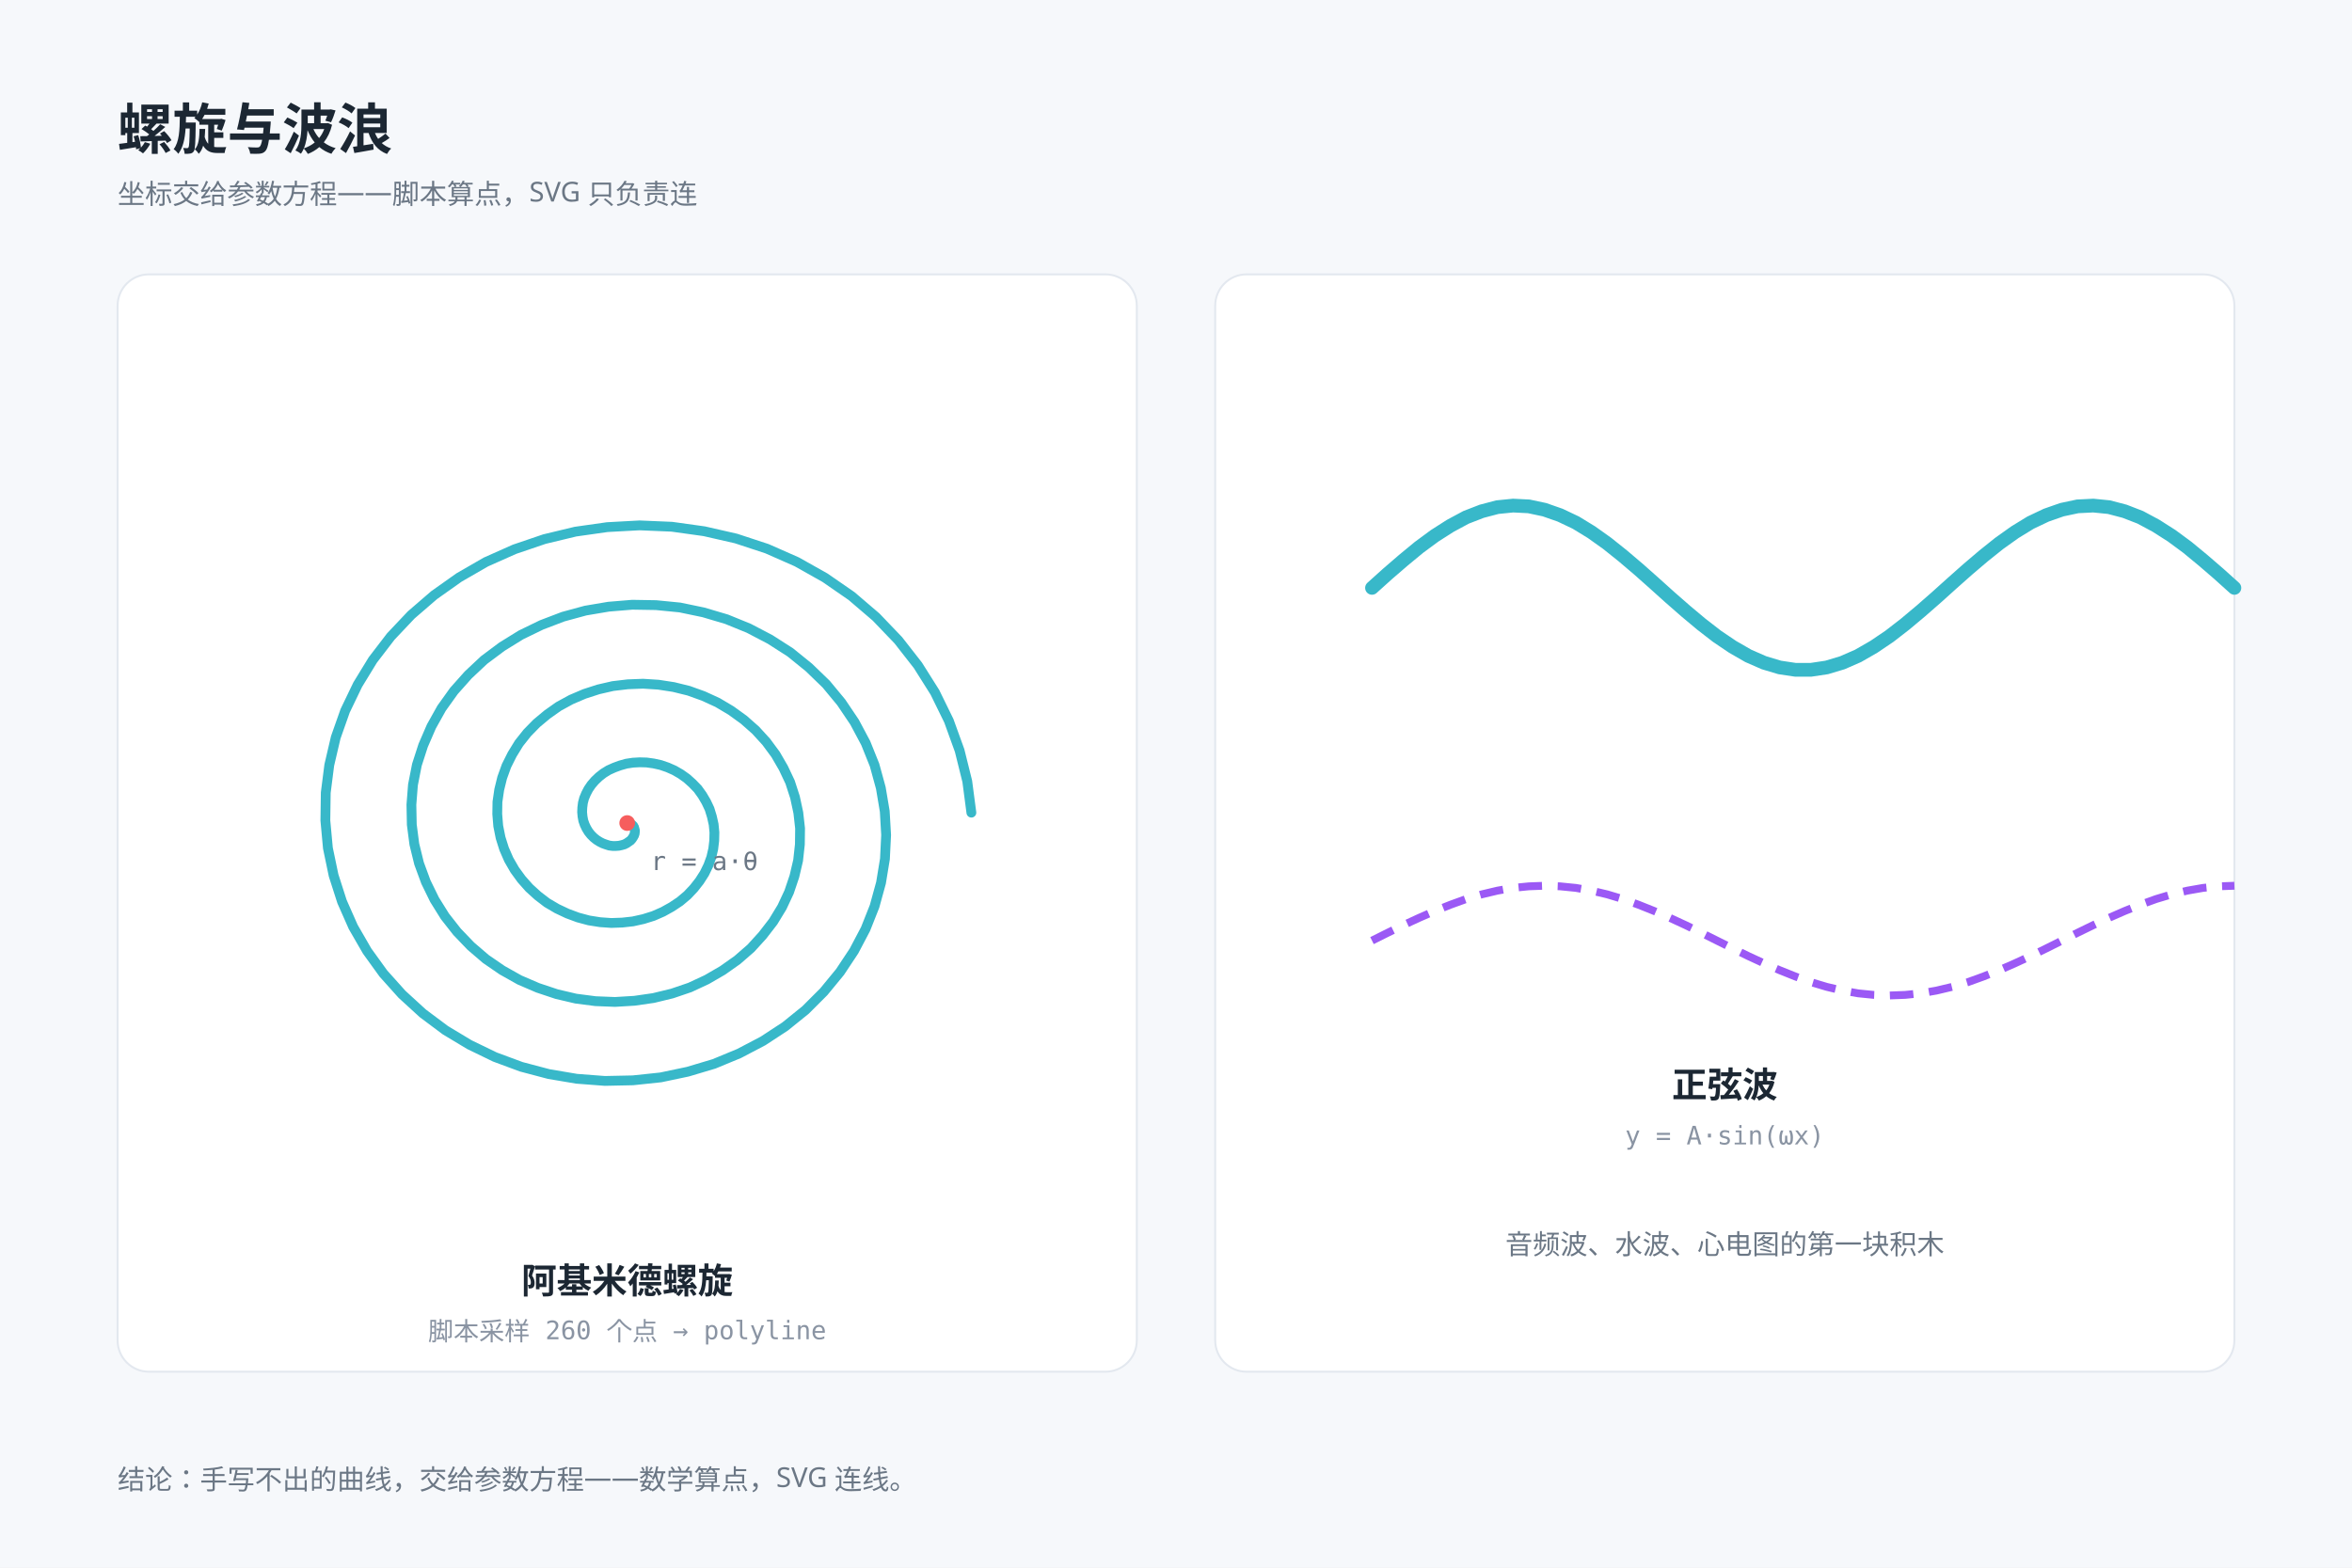
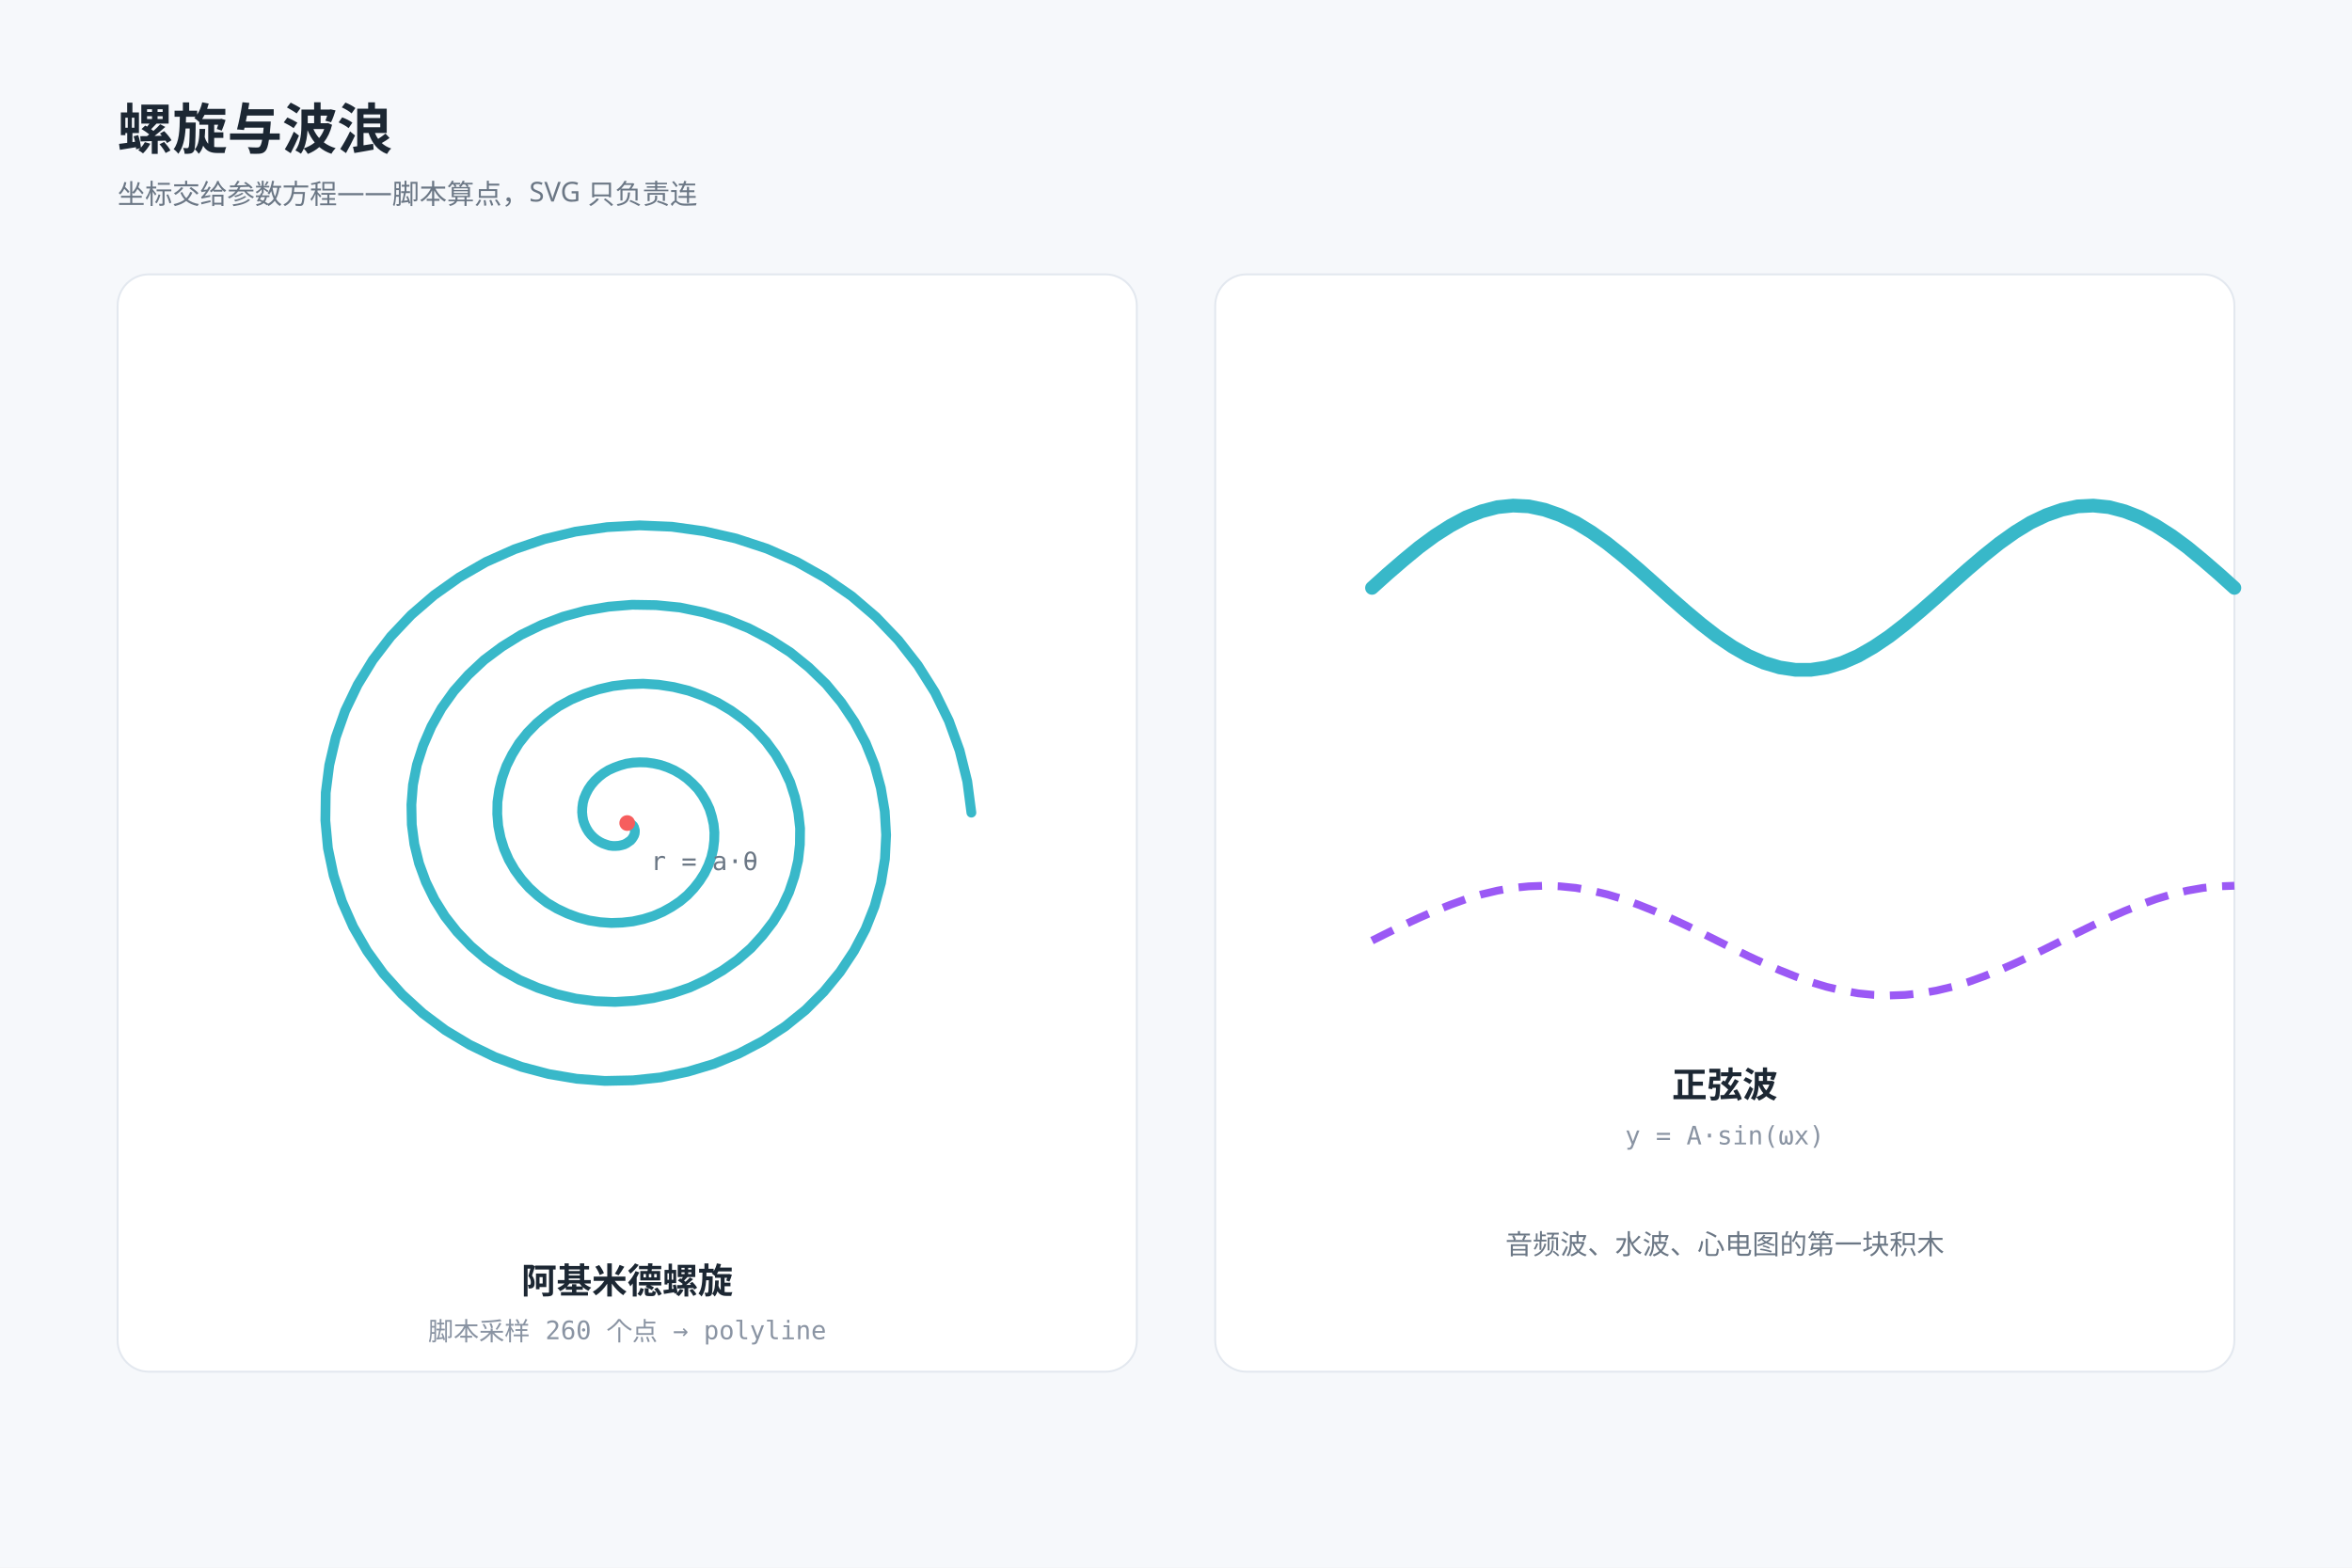
<svg xmlns="http://www.w3.org/2000/svg" width="1200" height="800" viewBox="0 0 1200 800" font-family="PingFang SC, Hiragino Sans GB, Microsoft YaHei, sans-serif">
  <rect width="1200" height="800" fill="#f6f8fb" />
  <text x="60" y="76" font-size="28" font-weight="700" fill="#1c2733">螺旋与波浪</text>
  <text x="60" y="104" font-size="14" fill="#6b7785">坐标交给参数方程——脚本算点，SVG 只负责连</text>
  <g>
    <rect x="60" y="140" width="520" height="560" rx="16" fill="#ffffff" stroke="#e3e8ef" />
    <path d="M 320.0 420.0 L 320.7 420.1 L 321.4 420.3 L 322.0 420.6 L 322.6 421.0 L 323.1 421.5 L 323.5 422.2 L 323.7 422.9 L 323.9 423.7 L 323.9 424.5 L 323.8 425.4 L 323.5 426.3 L 323.0 427.2 L 322.4 428.1 L 321.7 428.9 L 320.7 429.6 L 319.7 430.3 L 318.5 430.9 L 317.1 431.3 L 315.7 431.6 L 314.2 431.7 L 312.6 431.7 L 310.9 431.5 L 309.3 431.0 L 307.6 430.4 L 306.0 429.6 L 304.4 428.6 L 302.9 427.4 L 301.5 426.0 L 300.3 424.5 L 299.2 422.7 L 298.3 420.8 L 297.6 418.8 L 297.2 416.6 L 297.0 414.4 L 297.1 412.1 L 297.4 409.7 L 298.0 407.4 L 299.0 405.0 L 300.2 402.7 L 301.7 400.5 L 303.5 398.4 L 305.6 396.4 L 307.9 394.6 L 310.5 393.0 L 313.4 391.7 L 316.4 390.6 L 319.6 389.7 L 322.9 389.2 L 326.4 389.0 L 329.9 389.1 L 333.5 389.6 L 337.1 390.4 L 340.6 391.6 L 344.0 393.1 L 347.3 395.0 L 350.4 397.2 L 353.3 399.8 L 356.0 402.6 L 358.3 405.8 L 360.3 409.2 L 362.0 412.8 L 363.2 416.7 L 364.1 420.7 L 364.5 424.8 L 364.4 429.0 L 363.9 433.2 L 362.9 437.5 L 361.4 441.6 L 359.4 445.7 L 356.9 449.6 L 354.0 453.3 L 350.7 456.8 L 346.9 460.0 L 342.7 462.8 L 338.2 465.3 L 333.4 467.4 L 328.3 469.0 L 322.9 470.2 L 317.5 470.8 L 311.9 471.0 L 306.2 470.6 L 300.5 469.7 L 294.9 468.2 L 289.5 466.2 L 284.2 463.7 L 279.1 460.7 L 274.4 457.1 L 270.0 453.1 L 266.1 448.7 L 262.6 443.9 L 259.6 438.7 L 257.2 433.2 L 255.4 427.5 L 254.2 421.5 L 253.7 415.4 L 253.8 409.2 L 254.7 403.0 L 256.2 396.9 L 258.4 390.8 L 261.3 385.0 L 264.8 379.3 L 269.0 374.0 L 273.8 369.1 L 279.2 364.6 L 285.0 360.5 L 291.4 357.0 L 298.2 354.1 L 305.3 351.8 L 312.7 350.1 L 320.3 349.2 L 328.1 348.9 L 335.9 349.4 L 343.7 350.6 L 351.4 352.5 L 358.9 355.2 L 366.1 358.5 L 373.0 362.6 L 379.5 367.3 L 385.5 372.6 L 390.9 378.5 L 395.7 385.0 L 399.7 391.9 L 403.1 399.1 L 405.6 406.8 L 407.3 414.7 L 408.2 422.7 L 408.1 430.9 L 407.2 439.1 L 405.3 447.2 L 402.6 455.2 L 399.0 462.9 L 394.5 470.3 L 389.1 477.3 L 383.1 483.9 L 376.2 489.9 L 368.7 495.2 L 360.6 499.9 L 352.0 503.9 L 342.9 507.0 L 333.4 509.3 L 323.7 510.7 L 313.8 511.3 L 303.8 510.9 L 293.8 509.6 L 284.0 507.3 L 274.4 504.1 L 265.1 500.1 L 256.2 495.1 L 247.9 489.4 L 240.2 482.8 L 233.2 475.5 L 227.0 467.6 L 221.7 459.1 L 217.3 450.1 L 213.8 440.6 L 211.4 430.8 L 210.1 420.8 L 209.9 410.6 L 210.7 400.5 L 212.7 390.3 L 215.9 380.4 L 220.1 370.7 L 225.3 361.4 L 231.6 352.6 L 238.9 344.4 L 247.0 336.8 L 256.1 330.0 L 265.8 324.0 L 276.3 318.9 L 287.3 314.7 L 298.7 311.6 L 310.5 309.6 L 322.6 308.6 L 334.7 308.8 L 346.9 310.0 L 358.9 312.5 L 370.7 316.0 L 382.0 320.6 L 392.9 326.3 L 403.2 332.9 L 412.7 340.6 L 421.5 349.1 L 429.2 358.4 L 436.0 368.5 L 441.7 379.2 L 446.2 390.4 L 449.4 402.1 L 451.4 414.0 L 452.1 426.1 L 451.5 438.3 L 449.5 450.5 L 446.2 462.5 L 441.6 474.1 L 435.7 485.3 L 428.6 496.0 L 420.3 506.1 L 411.0 515.4 L 400.6 523.8 L 389.3 531.2 L 377.1 537.6 L 364.3 542.9 L 350.9 546.9 L 337.1 549.8 L 322.9 551.3 L 308.6 551.6 L 294.2 550.5 L 280.0 548.1 L 266.0 544.4 L 252.5 539.4 L 239.5 533.1 L 227.2 525.7 L 215.7 517.1 L 205.1 507.4 L 195.6 496.8 L 187.3 485.3 L 180.2 473.0 L 174.5 460.1 L 170.2 446.7 L 167.3 432.8 L 166.0 418.7 L 166.2 404.5 L 168.0 390.4 L 171.3 376.3 L 176.1 362.7 L 182.5 349.4 L 190.2 336.8 L 199.4 324.8 L 209.8 313.8 L 221.5 303.7 L 234.2 294.7 L 247.9 286.8 L 262.5 280.3 L 277.8 275.1 L 293.6 271.3 L 309.8 269.0 L 326.3 268.1 L 342.8 268.8 L 359.3 271.1 L 375.5 274.8 L 391.3 280.0 L 406.5 286.7 L 420.9 294.8 L 434.5 304.2 L 447.0 314.9 L 458.3 326.7 L 468.3 339.5 L 477.0 353.3 L 484.1 367.8 L 489.6 383.0 L 493.5 398.7 L 495.6 414.7" fill="none" stroke="#38b8c9" stroke-width="5" stroke-linecap="round" />
    <circle cx="320" cy="420" r="4" fill="#f65e5e" />
    <text x="332" y="444" font-size="13" fill="#6b7785" font-family="SFMono-Regular, Menlo, monospace">r = a·θ</text>
    <text x="320" y="660" font-size="18" font-weight="600" fill="#1c2733" text-anchor="middle">阿基米德螺旋</text>
    <text x="320" y="684" font-size="13" fill="#8a94a3" text-anchor="middle" font-family="SFMono-Regular, Menlo, monospace">脚本采样 260 个点 → polyline</text>
  </g>
  <g>
    <rect x="620" y="140" width="520" height="560" rx="16" fill="#ffffff" stroke="#e3e8ef" />
    <path d="M 700 300 L 700 300.0 L 708 292.8 L 716 285.9 L 724 279.3 L 732 273.4 L 740 268.3 L 748 264.0 L 756 260.9 L 764 258.8 L 772 258.0 L 780 258.4 L 788 260.1 L 796 262.9 L 804 266.7 L 812 271.6 L 820 277.3 L 828 283.7 L 836 290.5 L 844 297.6 L 852 304.8 L 860 311.8 L 868 318.5 L 876 324.7 L 884 330.1 L 892 334.7 L 900 338.2 L 908 340.6 L 916 341.8 L 924 341.8 L 932 340.6 L 940 338.2 L 948 334.7 L 956 330.1 L 964 324.7 L 972 318.5 L 980 311.8 L 988 304.8 L 996 297.6 L 1004 290.5 L 1012 283.7 L 1020 277.3 L 1028 271.6 L 1036 266.7 L 1044 262.9 L 1052 260.1 L 1060 258.4 L 1068 258.0 L 1076 258.8 L 1084 260.9 L 1092 264.0 L 1100 268.3 L 1108 273.4 L 1116 279.3 L 1124 285.9 L 1132 292.8 L 1140 300.0" fill="none" stroke="#38b8c9" stroke-width="7" stroke-linecap="round" />
    <path d="M 700 480 L 700 480.0 L 708 476.0 L 716 472.1 L 724 468.4 L 732 464.9 L 740 461.7 L 748 458.8 L 756 456.4 L 764 454.5 L 772 453.1 L 780 452.3 L 788 452.0 L 796 452.3 L 804 453.1 L 812 454.5 L 820 456.4 L 828 458.8 L 836 461.7 L 844 464.9 L 852 468.4 L 860 472.1 L 868 476.0 L 876 480.0 L 884 484.0 L 892 487.9 L 900 491.6 L 908 495.1 L 916 498.3 L 924 501.2 L 932 503.6 L 940 505.5 L 948 506.9 L 956 507.7 L 964 508.0 L 972 507.7 L 980 506.9 L 988 505.5 L 996 503.6 L 1004 501.2 L 1012 498.3 L 1020 495.1 L 1028 491.6 L 1036 487.9 L 1044 484.0 L 1052 480.0 L 1060 476.0 L 1068 472.1 L 1076 468.4 L 1084 464.9 L 1092 461.7 L 1100 458.8 L 1108 456.4 L 1116 454.5 L 1124 453.1 L 1132 452.3 L 1140 452.0" fill="none" stroke="#9b59f5" stroke-width="4" stroke-dasharray="12 8" />
    <text x="880" y="560" font-size="18" font-weight="600" fill="#1c2733" text-anchor="middle">正弦波</text>
    <text x="880" y="584" font-size="13" fill="#8a94a3" text-anchor="middle" font-family="SFMono-Regular, Menlo, monospace">y = A·sin(ωx)</text>
    <text x="880" y="640" font-size="14" fill="#6b7785" text-anchor="middle">音频波、水波、心电图的第一块积木</text>
  </g>
-   <text x="60" y="760" font-size="14" fill="#6b7785">结论：手写不出的曲线，交给参数方程——数学算点，SVG 连线。</text>
</svg>
